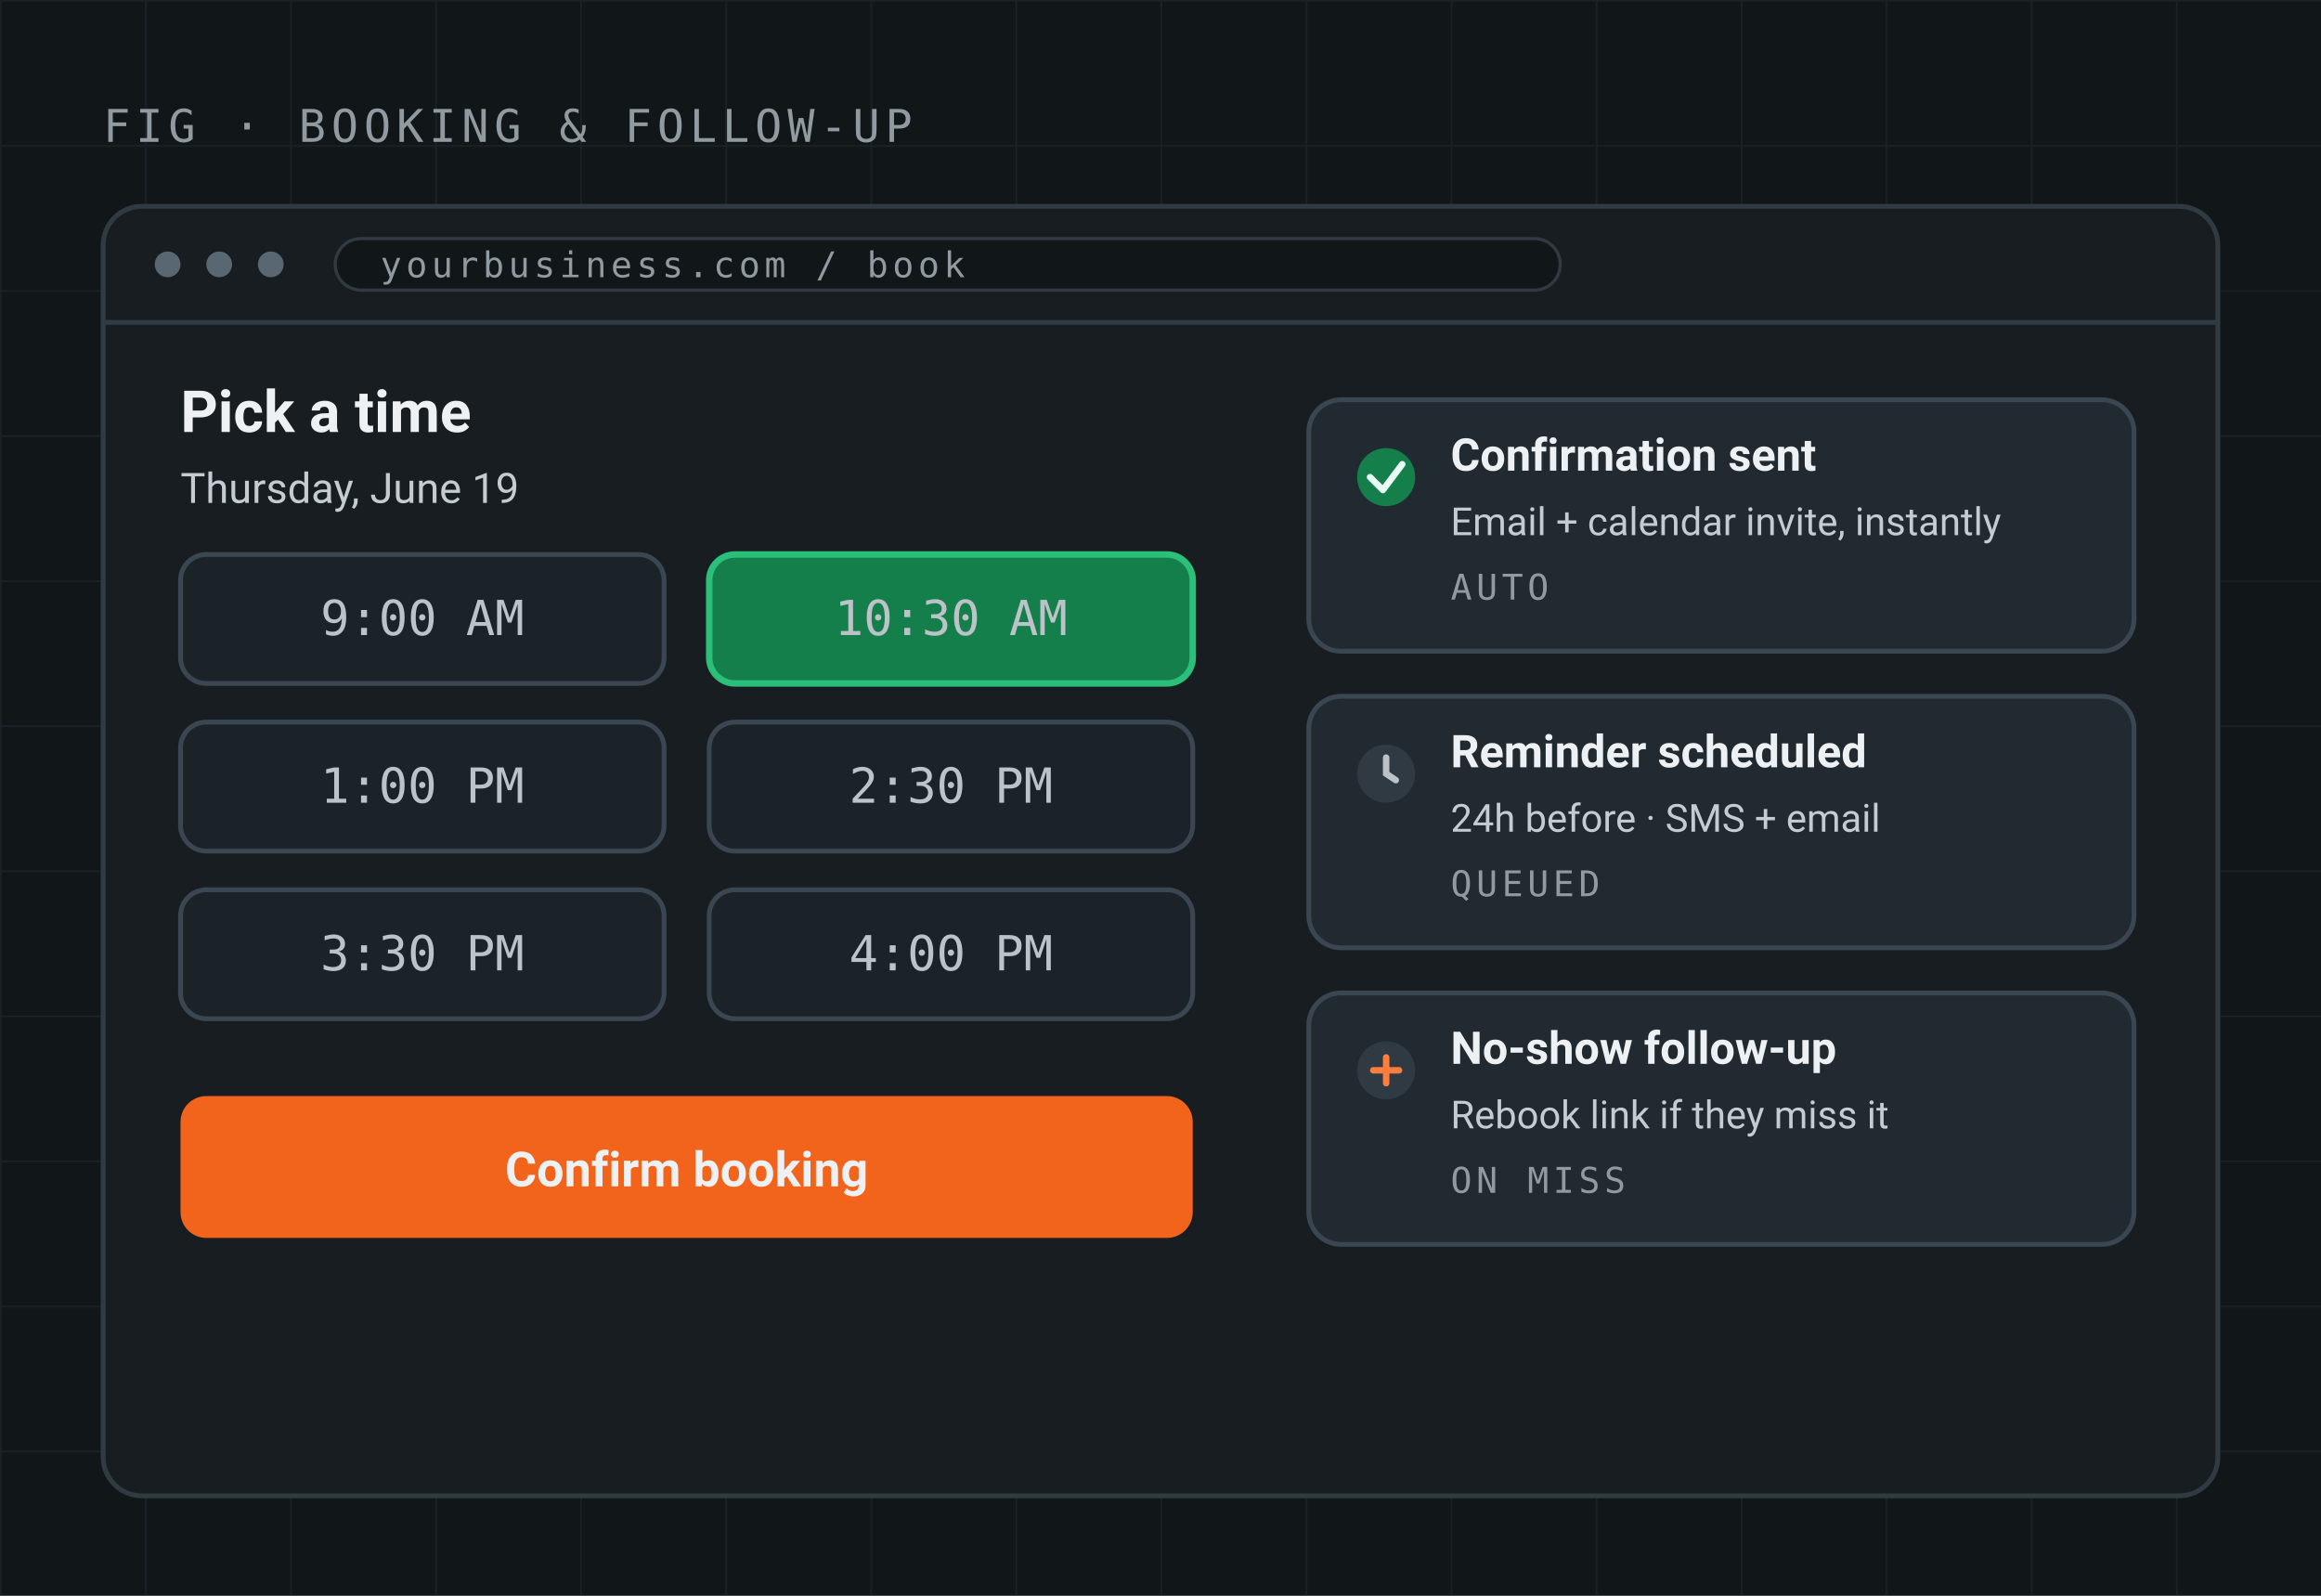
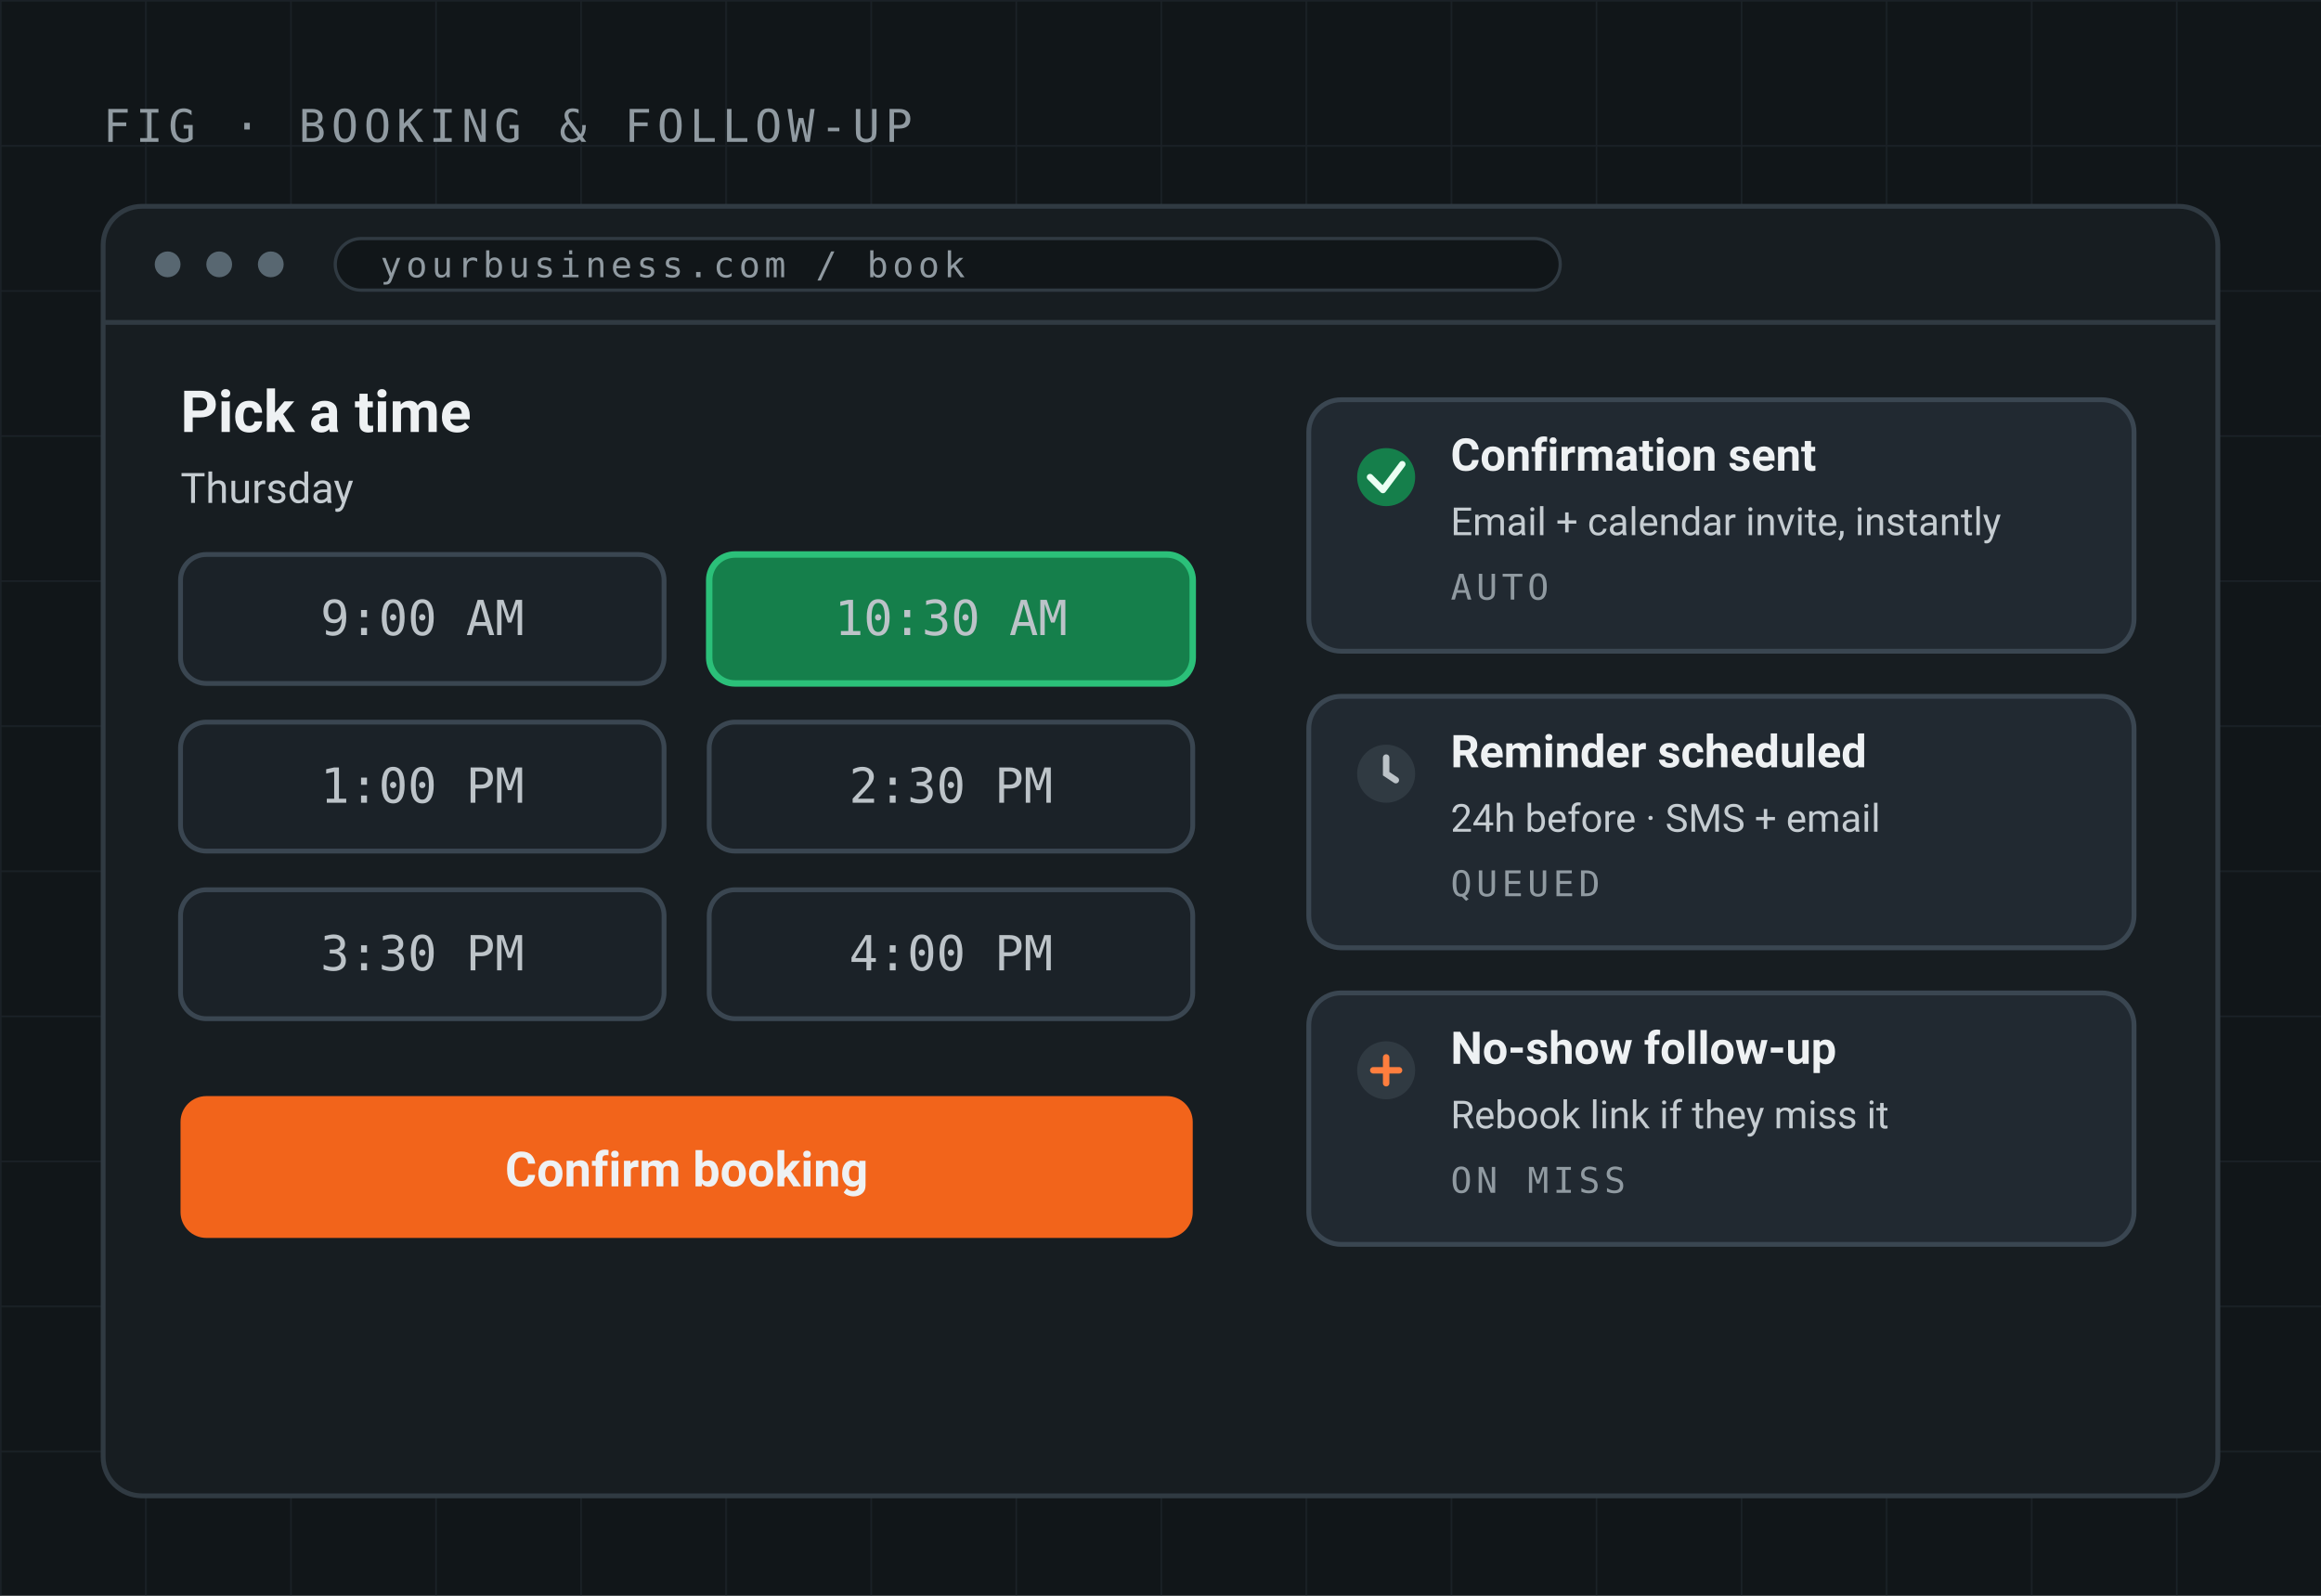
<svg xmlns="http://www.w3.org/2000/svg" viewBox="0 0 720 495" role="img" aria-label="Mockup of a booking website: an availability calendar with selectable time slots beside automated confirmation and reminder message cards.">
  <defs>
    <pattern id="bg" width="45" height="45" patternUnits="userSpaceOnUse">
      <path d="M45 0H0V45" fill="none" stroke="#2a333b" stroke-width="1" opacity="0.4" />
    </pattern>
    <style>
      .panel{fill:#171d21;stroke:#303a42;stroke-width:1.5}
      .raised{fill:#212931;stroke:#3a4651;stroke-width:1.5}
      .h{fill:#eef1f3;font-family:ui-sans-serif,system-ui,Segoe UI,Roboto,sans-serif;font-weight:700}
      .t{fill:#c5ccd1;font-family:ui-sans-serif,system-ui,Segoe UI,Roboto,sans-serif}
      .m{fill:#909aa1;font-family:ui-monospace,Menlo,Consolas,monospace;letter-spacing:.12em}
      .slot{fill:#1b2228;stroke:#3a4651;stroke-width:1.5}
      .slott{fill:#bcc3c8;font-family:ui-monospace,Menlo,Consolas,monospace;font-size:15px}
    </style>
  </defs>
  <rect width="720" height="495" fill="#111619" />
  <rect width="720" height="495" fill="url(#bg)" />
  <text x="32" y="44" class="m" font-size="14">FIG · BOOKING &amp; FOLLOW-UP</text>
  <rect x="32" y="64" width="656" height="400" rx="12" class="panel" />
  <line x1="32" y1="100" x2="688" y2="100" stroke="#303a42" stroke-width="1.5" />
  <circle cx="52" cy="82" r="4" fill="#586771" />
  <circle cx="68" cy="82" r="4" fill="#586771" />
  <circle cx="84" cy="82" r="4" fill="#586771" />
  <rect x="104" y="74" width="380" height="16" rx="8" fill="#111619" stroke="#303a42" stroke-width="1" />
  <text x="118" y="86" class="m" font-size="11">yourbusiness.com / book</text>
  <text x="56" y="134" class="h" font-size="18">Pick a time</text>
-   <text x="56" y="156" class="t" font-size="13" fill="#909aa1">Thursday, June 19</text>
+   <text x="56" y="156" class="t" font-size="13" fill="#909aa1">Thursday</text>
  <g>
    <rect x="56" y="172" width="150" height="40" rx="8" class="slot" />
    <text x="131" y="197" text-anchor="middle" class="slott">9:00 AM</text>
    <rect x="220" y="172" width="150" height="40" rx="8" fill="#157f4b" stroke="#2bc079" stroke-width="2" />
    <text x="295" y="197" text-anchor="middle" class="slott" fill="#eafff3">10:30 AM</text>
    <rect x="56" y="224" width="150" height="40" rx="8" class="slot" />
    <text x="131" y="249" text-anchor="middle" class="slott">1:00 PM</text>
    <rect x="220" y="224" width="150" height="40" rx="8" class="slot" />
    <text x="295" y="249" text-anchor="middle" class="slott">2:30 PM</text>
    <rect x="56" y="276" width="150" height="40" rx="8" class="slot" />
    <text x="131" y="301" text-anchor="middle" class="slott">3:30 PM</text>
    <rect x="220" y="276" width="150" height="40" rx="8" class="slot" />
    <text x="295" y="301" text-anchor="middle" class="slott">4:00 PM</text>
  </g>
  <rect x="56" y="340" width="314" height="44" rx="8" fill="#f2641b" />
  <text x="213" y="368" text-anchor="middle" class="h" font-size="15" fill="#111619">Confirm booking</text>
  <rect x="406" y="124" width="256" height="78" rx="10" class="raised" />
  <circle cx="430" cy="148" r="9" fill="#157f4b" />
  <path d="M425 148l4 4 6-8" stroke="#eafff3" stroke-width="2" fill="none" stroke-linecap="round" stroke-linejoin="round" />
  <text x="450" y="146" class="h" font-size="14">Confirmation sent</text>
  <text x="450" y="166" class="t" font-size="12" fill="#909aa1">Email + calendar invite, instantly</text>
  <text x="450" y="186" class="m" font-size="11" fill="#2bc079">AUTO</text>
  <rect x="406" y="216" width="256" height="78" rx="10" class="raised" />
  <circle cx="430" cy="240" r="9" fill="#303a42" />
  <path d="M430 235v5l3 2" stroke="#bcc3c8" stroke-width="2" fill="none" stroke-linecap="round" />
  <text x="450" y="238" class="h" font-size="14">Reminder scheduled</text>
  <text x="450" y="258" class="t" font-size="12" fill="#909aa1">24h before · SMS + email</text>
  <text x="450" y="278" class="m" font-size="11" fill="#909aa1">QUEUED</text>
  <rect x="406" y="308" width="256" height="78" rx="10" class="raised" />
  <circle cx="430" cy="332" r="9" fill="#303a42" />
  <path d="M426 332h8M430 328v8" stroke="#ff7e3e" stroke-width="2" stroke-linecap="round" />
  <text x="450" y="330" class="h" font-size="14">No-show follow-up</text>
  <text x="450" y="350" class="t" font-size="12" fill="#909aa1">Rebook link if they miss it</text>
  <text x="450" y="370" class="m" font-size="11" fill="#ff7e3e">ON MISS</text>
</svg>
